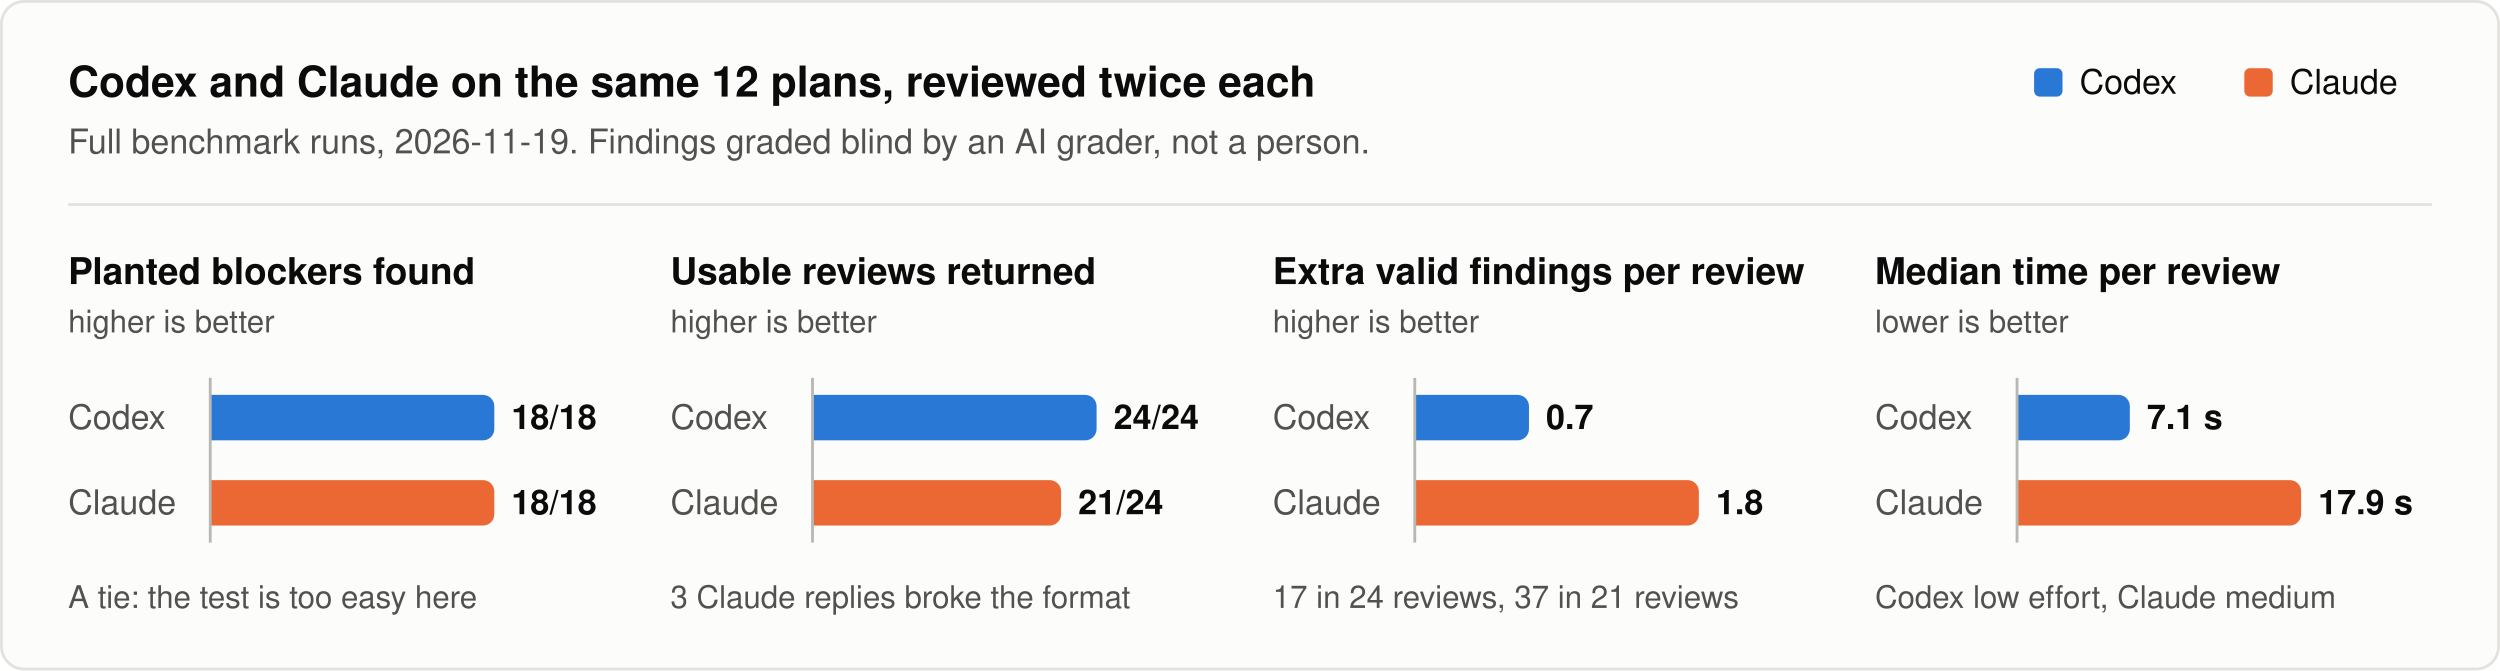
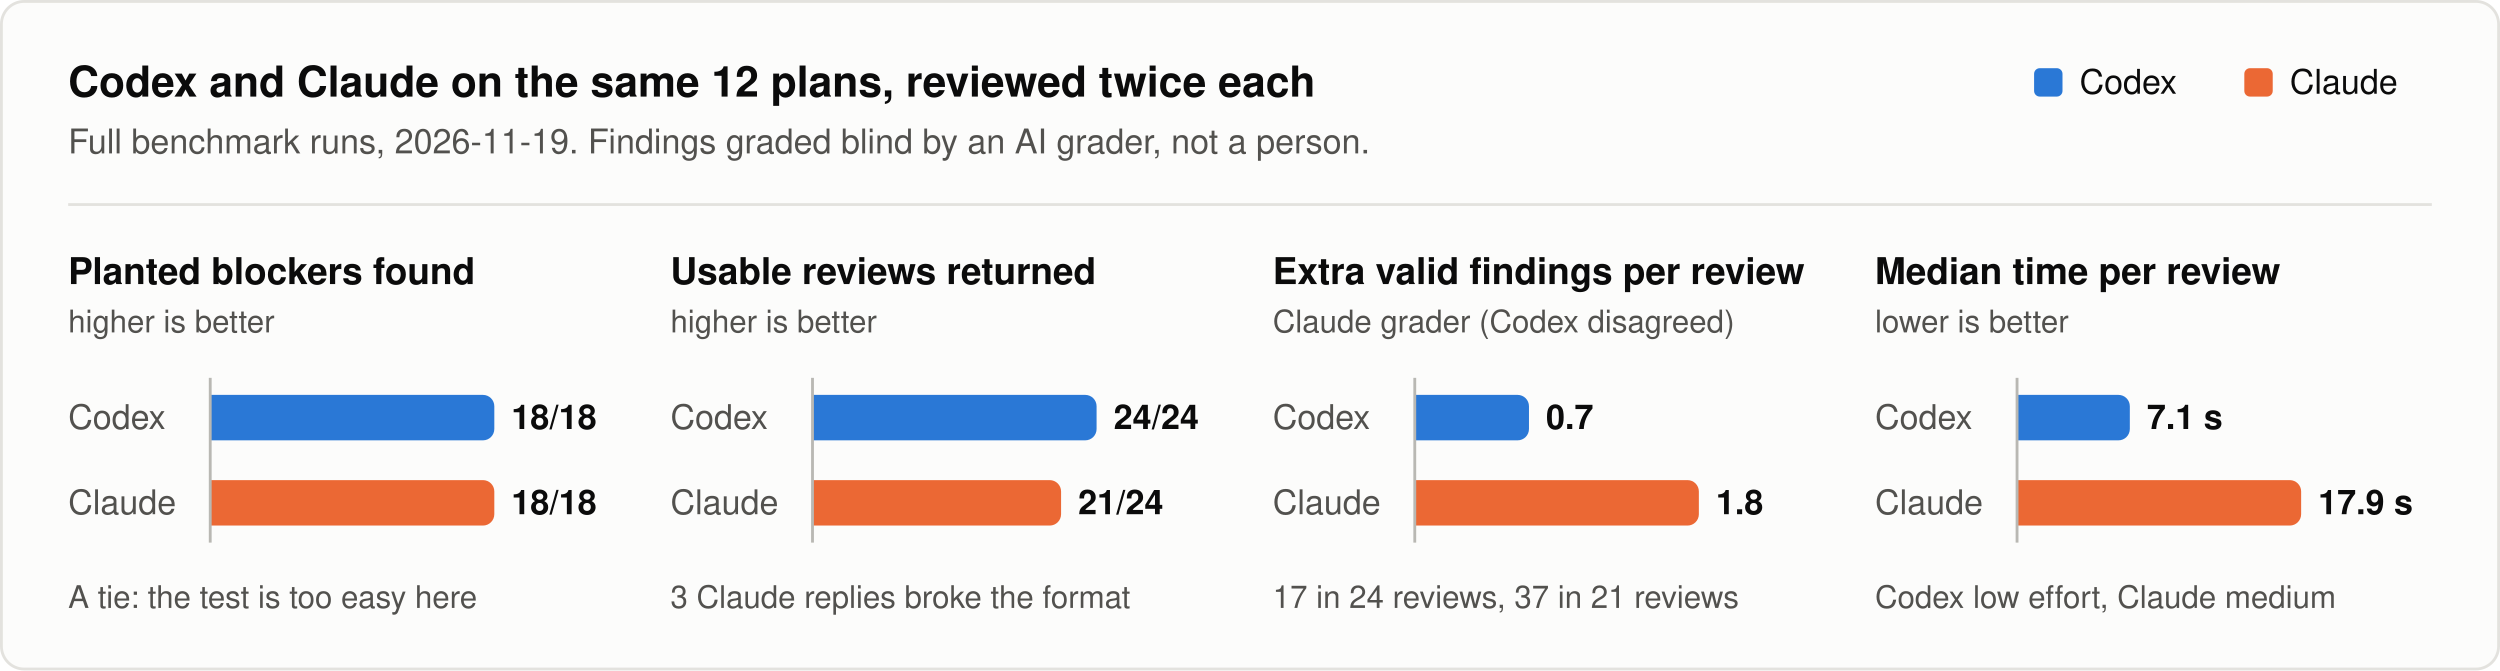
<svg xmlns="http://www.w3.org/2000/svg" viewBox="0 0 880 236" width="880" height="236" role="img" aria-labelledby="t d" font-family="system-ui, -apple-system, 'Segoe UI', Helvetica, Arial, sans-serif">
  <rect x="0.5" y="0.5" width="879" height="235" rx="8" fill="#fcfcfb" stroke="#e3e2de" />
  <text x="24" y="34" font-size="15" font-weight="600" fill="#0b0b0b">Codex and Claude on the same 12 plans, reviewed twice each</text>
  <text x="24" y="54" font-size="12" fill="#52514e">Full benchmark runs, 2026-11-19. Findings graded blind by an AI grader, not a person.</text>
  <rect x="716" y="24" width="10" height="10" rx="2" fill="#2a78d6" />
  <text x="732" y="33" font-size="12" fill="#0b0b0b">Codex</text>
  <rect x="790" y="24" width="10" height="10" rx="2" fill="#eb6834" />
  <text x="806" y="33" font-size="12" fill="#0b0b0b">Claude</text>
  <line x1="24" y1="72" x2="856" y2="72" stroke="#e3e2de" />
  <g transform="translate(24,0)">
    <text y="100" font-size="13" font-weight="600" fill="#0b0b0b">Planted blockers found</text>
    <text y="117" font-size="11" fill="#52514e">higher is better</text>
    <text y="151" font-size="12" fill="#52514e">Codex</text>
    <path d="M50,139 h96 a4,4 0 0 1 4,4 v8 a4,4 0 0 1 -4,4 h-96 z" fill="#2a78d6" />
    <text x="156" y="151" font-size="12" font-weight="600" fill="#0b0b0b">18/18</text>
    <text y="181" font-size="12" fill="#52514e">Claude</text>
    <path d="M50,169 h96 a4,4 0 0 1 4,4 v8 a4,4 0 0 1 -4,4 h-96 z" fill="#eb6834" />
    <text x="156" y="181" font-size="12" font-weight="600" fill="#0b0b0b">18/18</text>
    <line x1="50" y1="133" x2="50" y2="191" stroke="#b9b8b3" />
    <text y="214" font-size="11" fill="#52514e">A tie: the test is too easy here</text>
  </g>
  <g transform="translate(236,0)">
    <text y="100" font-size="13" font-weight="600" fill="#0b0b0b">Usable reviews returned</text>
    <text y="117" font-size="11" fill="#52514e">higher is better</text>
    <text y="151" font-size="12" fill="#52514e">Codex</text>
    <path d="M50,139 h96 a4,4 0 0 1 4,4 v8 a4,4 0 0 1 -4,4 h-96 z" fill="#2a78d6" />
    <text x="156" y="151" font-size="12" font-weight="600" fill="#0b0b0b">24/24</text>
    <text y="181" font-size="12" fill="#52514e">Claude</text>
    <path d="M50,169 h83.5 a4,4 0 0 1 4,4 v8 a4,4 0 0 1 -4,4 h-83.5 z" fill="#eb6834" />
    <text x="143.500" y="181" font-size="12" font-weight="600" fill="#0b0b0b">21/24</text>
    <line x1="50" y1="133" x2="50" y2="191" stroke="#b9b8b3" />
    <text y="214" font-size="11" fill="#52514e">3 Claude replies broke the format</text>
  </g>
  <g transform="translate(448,0)">
    <text y="100" font-size="13" font-weight="600" fill="#0b0b0b">Extra valid findings per review</text>
-     <text y="117" font-size="11" fill="#52514e">higher is better</text>
+     <text y="117" font-size="11" fill="#52514e">Claude grader (Codex disagreed)</text>
    <text y="151" font-size="12" fill="#52514e">Codex</text>
    <path d="M50,139 h36.200 a4,4 0 0 1 4,4 v8 a4,4 0 0 1 -4,4 h-36.200 z" fill="#2a78d6" />
    <text x="96.200" y="151" font-size="12" font-weight="600" fill="#0b0b0b">0.7</text>
    <text y="181" font-size="12" fill="#52514e">Claude</text>
    <path d="M50,169 h96 a4,4 0 0 1 4,4 v8 a4,4 0 0 1 -4,4 h-96 z" fill="#eb6834" />
    <text x="156" y="181" font-size="12" font-weight="600" fill="#0b0b0b">1.8</text>
    <line x1="50" y1="133" x2="50" y2="191" stroke="#b9b8b3" />
    <text y="214" font-size="11" fill="#52514e">17 in 24 reviews, 37 in 21 reviews</text>
  </g>
  <g transform="translate(660,0)">
    <text y="100" font-size="13" font-weight="600" fill="#0b0b0b">Median time per review</text>
    <text y="117" font-size="11" fill="#52514e">lower is better</text>
    <text y="151" font-size="12" fill="#52514e">Codex</text>
    <path d="M50,139 h35.700 a4,4 0 0 1 4,4 v8 a4,4 0 0 1 -4,4 h-35.700 z" fill="#2a78d6" />
    <text x="95.700" y="151" font-size="12" font-weight="600" fill="#0b0b0b">7.1 s</text>
    <text y="181" font-size="12" fill="#52514e">Claude</text>
    <path d="M50,169 h96 a4,4 0 0 1 4,4 v8 a4,4 0 0 1 -4,4 h-96 z" fill="#eb6834" />
    <text x="156" y="181" font-size="12" font-weight="600" fill="#0b0b0b">17.9 s</text>
    <line x1="50" y1="133" x2="50" y2="191" stroke="#b9b8b3" />
    <text y="214" font-size="11" fill="#52514e">Codex low effort, Claude medium</text>
  </g>
</svg>
